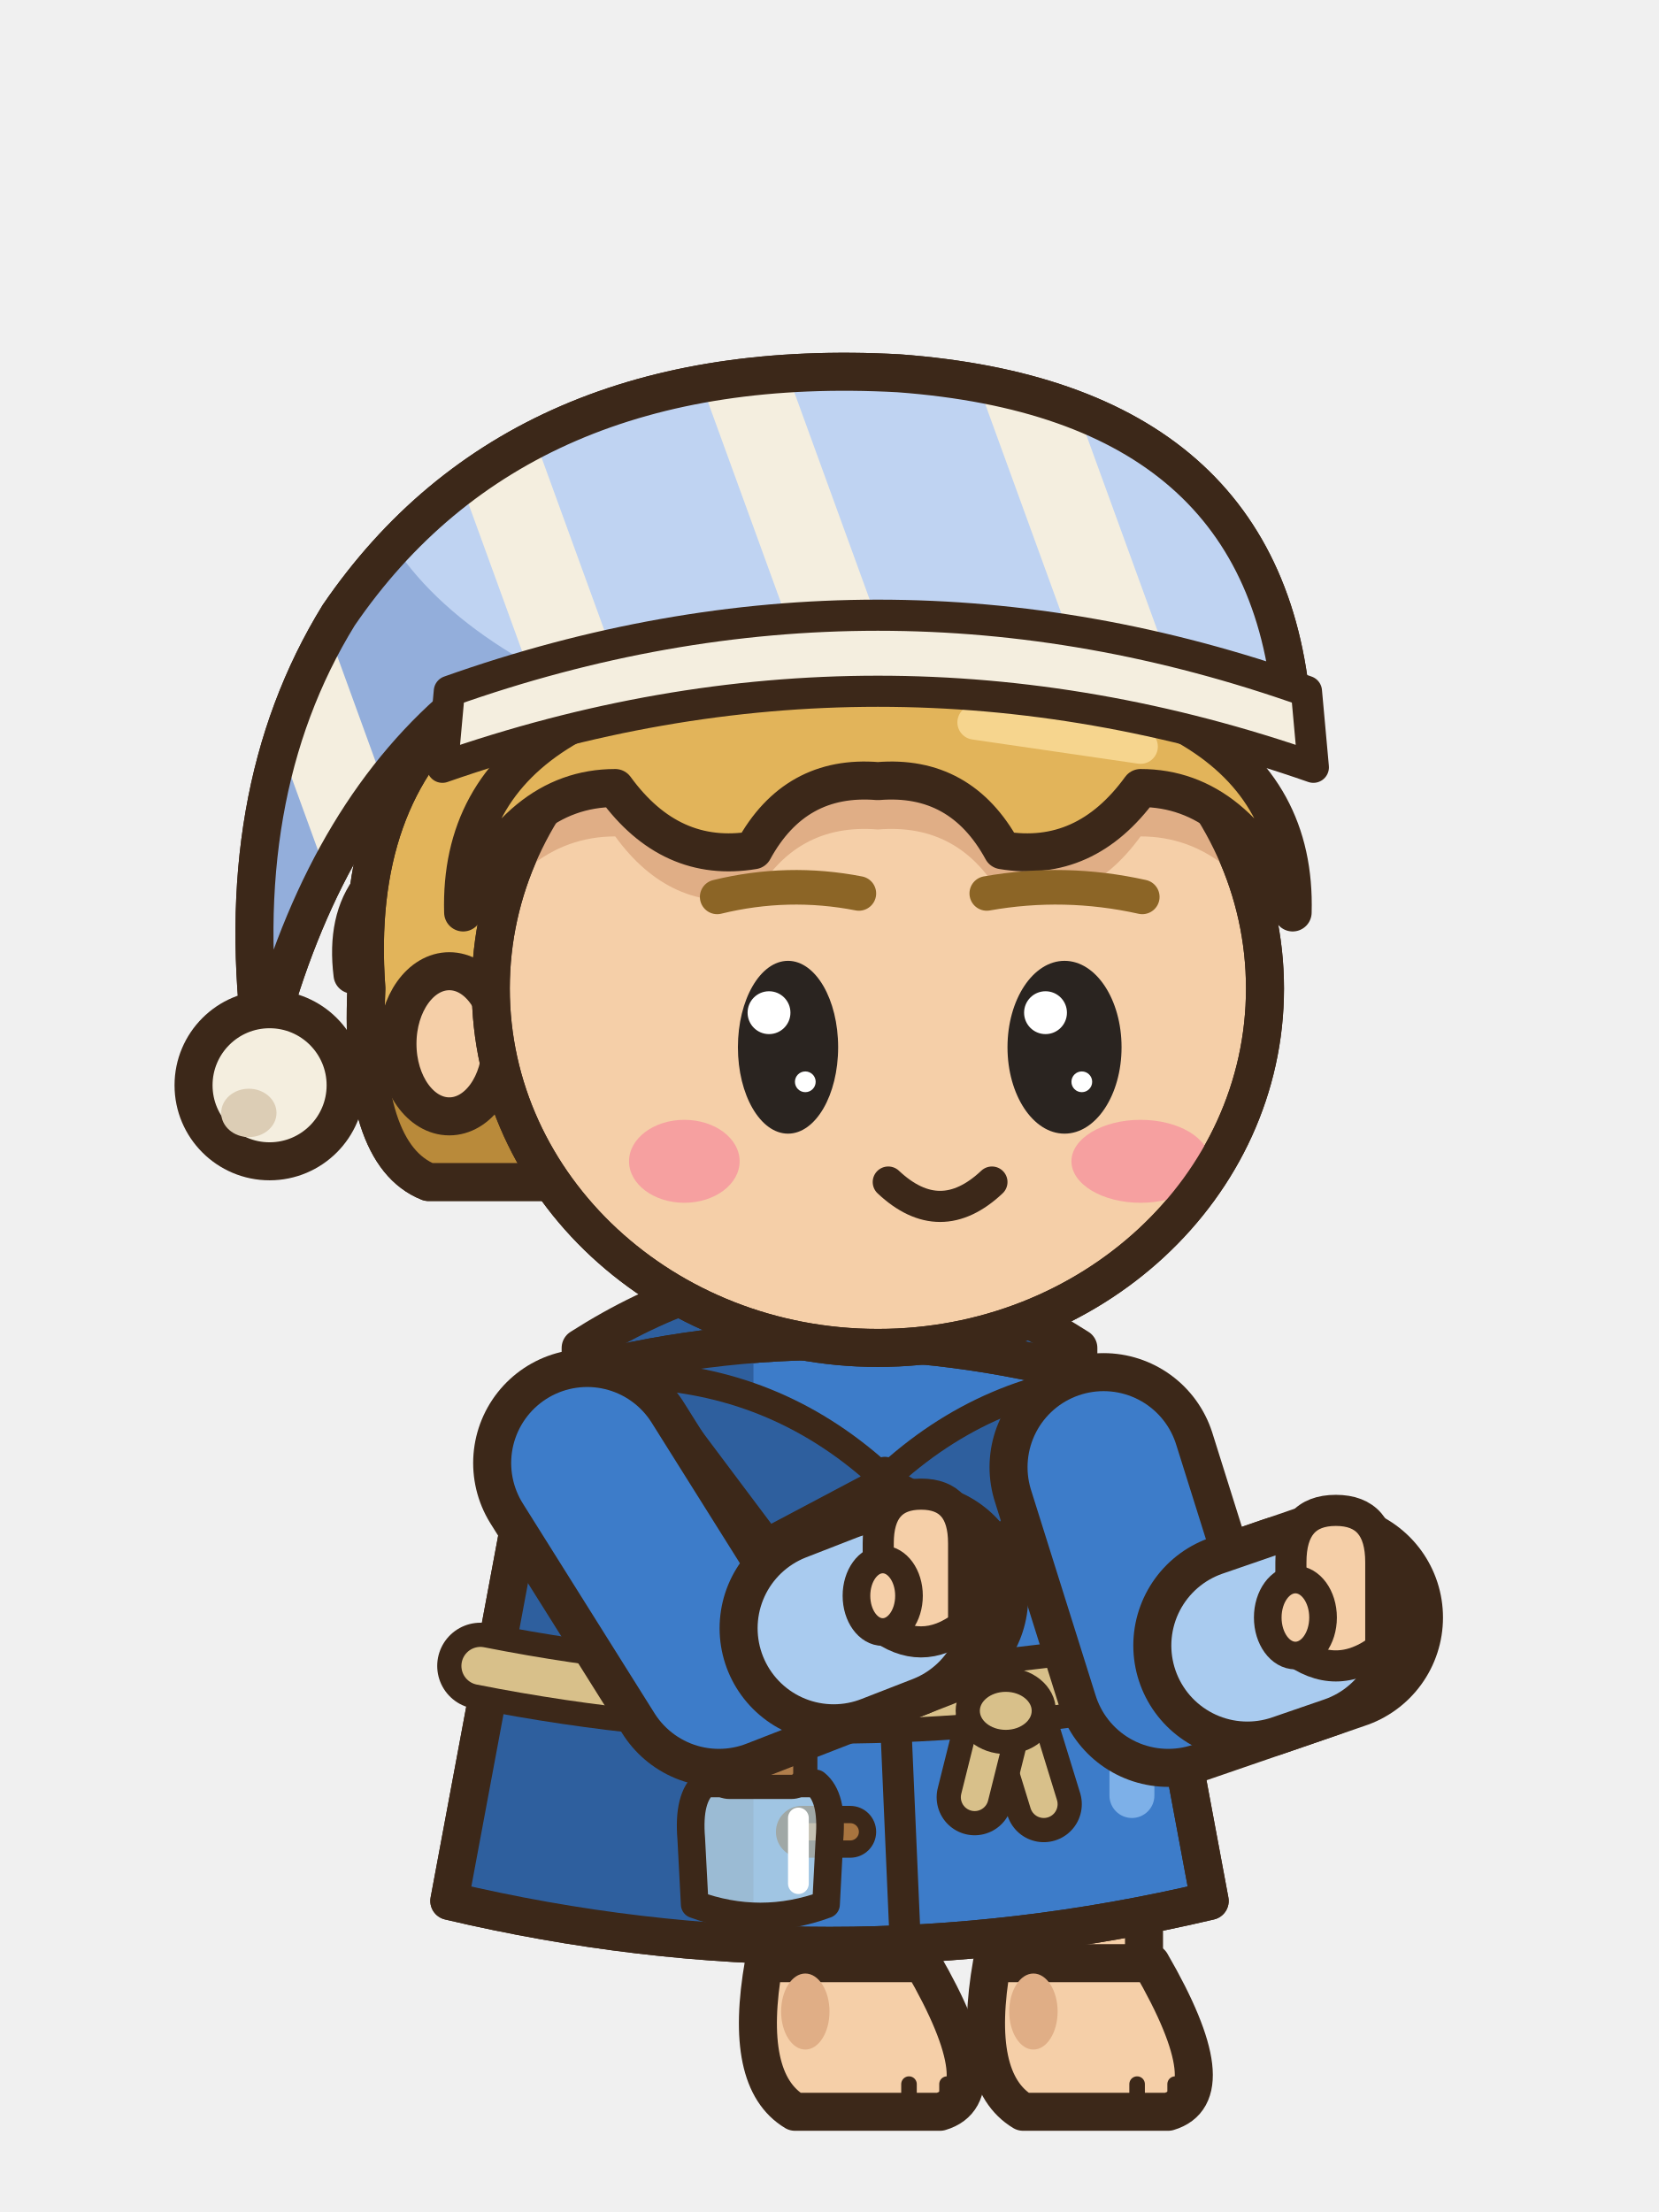
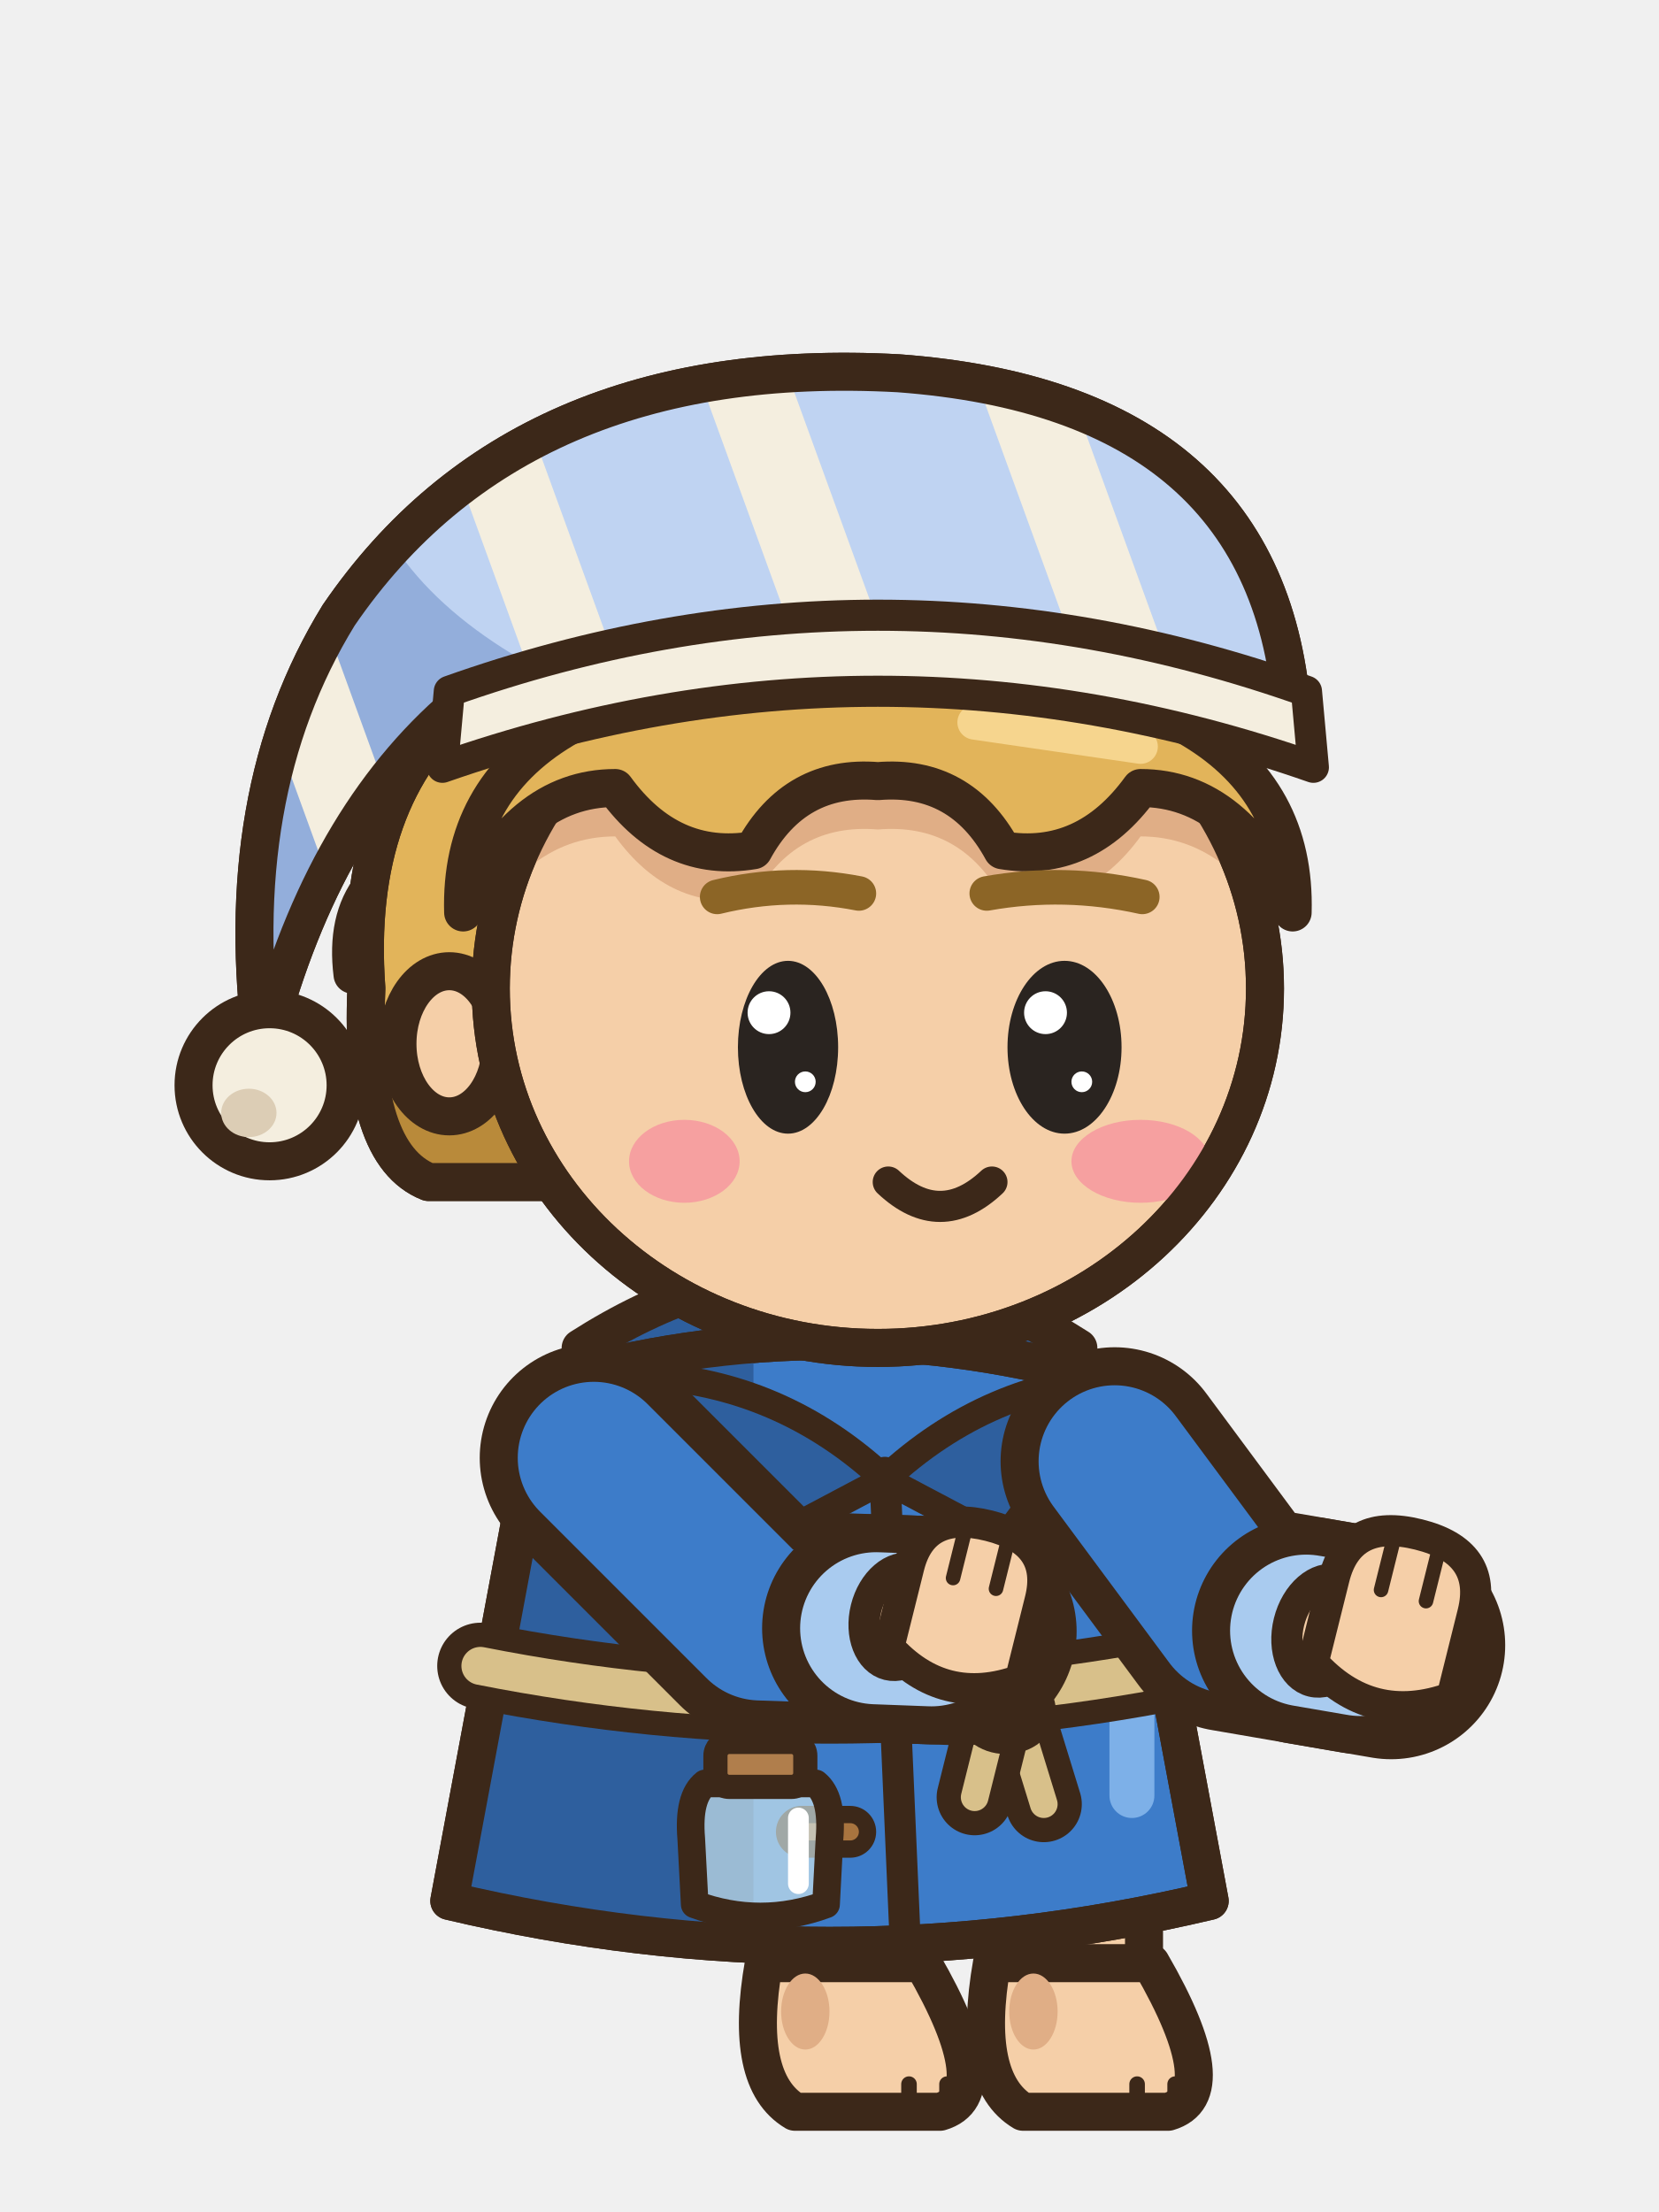
<svg xmlns="http://www.w3.org/2000/svg" width="48" height="64" viewBox="0 0 48 64">
  <g transform="translate(48 0) scale(-1 1)">
    <g transform="translate(0 2.6)">
      <path d="M16.8,36.4 Q24,31.8 31.2,36.4 L31.2,38.6 L16.8,38.6 Z" fill="#2E5F9E" stroke="#3C2819" stroke-width="1.1" stroke-linejoin="round" stroke-linecap="round" />
    </g>
    <line x1="27.8" y1="52.6" x2="23.6" y2="53" stroke="#3C2819" stroke-width="6.2" stroke-linecap="round" />
    <line x1="27.8" y1="52.6" x2="23.6" y2="53" stroke="#F5CFA8" stroke-width="4" stroke-linecap="round" />
    <rect x="21.5" y="53" width="4.2" height="5" rx="1.6" fill="#F5CFA8" stroke="#3C2819" stroke-width="1.1" stroke-linejoin="round" stroke-linecap="round" />
    <rect x="24.1" y="53.6" width="1.1" height="3.4" rx="0.5" fill="#E0AE86" />
    <path d="M21.3,56.8 L25.9,56.8 Q26.5,60.2 25,61.1 L20.8,61.1 Q19.1,60.6 21.3,56.8 Z" fill="#F5CFA8" stroke="#3C2819" stroke-width="1.1" stroke-linejoin="round" stroke-linecap="round" />
    <ellipse cx="24.7" cy="58.2" rx="0.7" ry="1.1" fill="#E0AE86" stroke="none" />
    <line x1="20.6" y1="60.3" x2="20.6" y2="60.9" stroke="#3C2819" stroke-width="0.45" stroke-linecap="round" />
    <line x1="21.7" y1="60.3" x2="21.7" y2="60.9" stroke="#3C2819" stroke-width="0.45" stroke-linecap="round" />
    <line x1="21.2" y1="52.6" x2="17" y2="53" stroke="#3C2819" stroke-width="6.2" stroke-linecap="round" />
    <line x1="21.2" y1="52.6" x2="17" y2="53" stroke="#F5CFA8" stroke-width="4" stroke-linecap="round" />
    <rect x="14.9" y="53" width="4.2" height="5" rx="1.6" fill="#F5CFA8" stroke="#3C2819" stroke-width="1.1" stroke-linejoin="round" stroke-linecap="round" />
    <rect x="17.5" y="53.6" width="1.1" height="3.4" rx="0.5" fill="#E0AE86" />
    <path d="M14.7,56.8 L19.3,56.8 Q19.9,60.2 18.4,61.1 L14.2,61.1 Q12.5,60.6 14.7,56.8 Z" fill="#F5CFA8" stroke="#3C2819" stroke-width="1.1" stroke-linejoin="round" stroke-linecap="round" />
    <ellipse cx="18.1" cy="58.2" rx="0.7" ry="1.1" fill="#E0AE86" stroke="none" />
    <line x1="14" y1="60.3" x2="14" y2="60.9" stroke="#3C2819" stroke-width="0.45" stroke-linecap="round" />
    <line x1="15.1" y1="60.3" x2="15.1" y2="60.9" stroke="#3C2819" stroke-width="0.45" stroke-linecap="round" />
    <g transform="translate(0 2.6)">
      <path d="M15.8,37.4 Q24,35 32.2,37.4 L35,52.4 Q24,55 13,52.4 Z" fill="#3D7CC9" stroke="#3C2819" stroke-width="1.1" stroke-linejoin="round" stroke-linecap="round" />
      <clipPath id="onseassistendre1c">
        <path d="M15.8,37.4 Q24,35 32.2,37.4 L35,52.4 Q24,55 13,52.4 Z" />
      </clipPath>
      <g clip-path="url(#onseassistendre1c)">
        <rect x="26.2" y="34" width="10" height="22" fill="#2E5F9E" />
        <path d="M12,52 Q24,54.8 36,52 L36,57 L12,57 Z" fill="#2E5F9E" />
        <rect x="14.6" y="39" width="1.3" height="11" rx="0.65" fill="#7DB0E8" />
      </g>
      <path d="M15.8,37.4 Q24,35 32.2,37.4 L35,52.4 Q24,55 13,52.4 Z" fill="none" stroke="#3C2819" stroke-width="1.1" stroke-linejoin="round" stroke-linecap="round" />
      <path d="M15.4,37.2 Q19.4,37.4 22.4,40.2 L19,42 Z" fill="#2E5F9E" stroke="#3C2819" stroke-width="0.8" stroke-linejoin="round" stroke-linecap="round" />
      <path d="M29.4,37.2 Q25.4,37.4 22.4,40.2 L25.8,42 Z" fill="#2E5F9E" stroke="#3C2819" stroke-width="0.8" stroke-linejoin="round" stroke-linecap="round" />
      <path d="M22.4,40 L21.8,53.8" fill="none" stroke="#3C2819" stroke-width="0.9" stroke-linejoin="round" stroke-linecap="round" />
      <rect x="22.9" y="42.1" width="2.4" height="1" rx="0.5" fill="#A8743F" stroke="#3C2819" stroke-width="0.5" />
      <rect x="22.9" y="49.9" width="2.4" height="1" rx="0.5" fill="#A8743F" stroke="#3C2819" stroke-width="0.5" />
      <path d="M13.9,45.6 Q24,47.6 34.1,45.6" fill="none" stroke="#3C2819" stroke-width="2.5" stroke-linecap="round" />
      <path d="M13.9,45.6 Q24,47.6 34.1,45.6" fill="none" stroke="#D8C08A" stroke-width="1.1" stroke-linecap="round" />
      <path d="M18.6,47 L17.8,49.6" fill="none" stroke="#3C2819" stroke-width="2.2" stroke-linecap="round" />
      <path d="M18.6,47 L17.8,49.6" fill="none" stroke="#D8C08A" stroke-width="0.8" stroke-linecap="round" />
      <path d="M19.2,47 L19.8,49.4" fill="none" stroke="#3C2819" stroke-width="2.2" stroke-linecap="round" />
      <path d="M19.2,47 L19.8,49.4" fill="none" stroke="#D8C08A" stroke-width="0.8" stroke-linecap="round" />
      <ellipse cx="18.9" cy="46.9" rx="1.1" ry="0.9" fill="#D8C08A" stroke="#3C2819" stroke-width="0.7" stroke-linejoin="round" stroke-linecap="round" />
      <line x1="26" y1="47.1" x2="26" y2="48.4" stroke="#3C2819" stroke-width="0.6" stroke-linecap="round" />
      <path d="M24.4,49 L27.6,49 Q28.1,49.4 28,50.6 L27.9,52.5 Q26,53.2 24.1,52.5 L24,50.6 Q23.9,49.4 24.4,49 Z" fill="#D6ECF2" fill-opacity="0.65" stroke="#3C2819" stroke-width="0.8" stroke-linejoin="round" />
      <path d="M24.9,50 L24.9,51.9" stroke="#FFFFFF" stroke-width="0.6" stroke-linecap="round" />
      <rect x="24.7" y="47.8" width="2.6" height="1.3" rx="0.4" fill="#B07E4C" stroke="#3C2819" stroke-width="0.7" />
    </g>
-     <path d="M31.01,42.33 L27.2,48.4 L21.55,46.2" fill="none" stroke="#3C2819" stroke-width="6.6" stroke-linecap="round" stroke-linejoin="round" />
-     <path d="M31.01,42.33 L27.2,48.4 L21.55,46.2" fill="none" stroke="#3D7CC9" stroke-width="4.4" stroke-linecap="round" stroke-linejoin="round" />
-     <line x1="23.88" y1="47.11" x2="22.39" y2="46.53" stroke="#3C2819" stroke-width="6.6" stroke-linecap="round" />
-     <line x1="23.88" y1="47.11" x2="22.39" y2="46.53" stroke="#A9CBEF" stroke-width="4.4" stroke-linecap="round" />
-     <path d="M20.12,47.03 L20.12,44.65 Q20.12,43.23 21.35,43.23 Q22.59,43.23 22.59,44.65 L22.59,47.03 Q21.35,47.98 20.12,47.03 Z" fill="#F5CFA8" stroke="#3C2819" stroke-width="0.9" stroke-linejoin="round" stroke-linecap="round" />
-     <ellipse cx="22.46" cy="46.17" rx="0.76" ry="1.05" fill="#F5CFA8" stroke="#3C2819" stroke-width="0.8" stroke-linejoin="round" stroke-linecap="round" />
-     <path d="M16.07,42.45 L14.2,48.4 L9.55,46.8" fill="none" stroke="#3C2819" stroke-width="6.6" stroke-linecap="round" stroke-linejoin="round" />
-     <path d="M16.07,42.45 L14.2,48.4 L9.55,46.8" fill="none" stroke="#3D7CC9" stroke-width="4.4" stroke-linecap="round" stroke-linejoin="round" />
-     <line x1="11.91" y1="47.61" x2="10.4" y2="47.09" stroke="#3C2819" stroke-width="6.6" stroke-linecap="round" />
-     <line x1="11.91" y1="47.61" x2="10.4" y2="47.09" stroke="#A9CBEF" stroke-width="4.4" stroke-linecap="round" />
-     <path d="M8.05,47.7 L8.05,45.2 Q8.05,43.7 9.35,43.7 Q10.65,43.7 10.65,45.2 L10.65,47.7 Q9.35,48.7 8.05,47.7 Z" fill="#F5CFA8" stroke="#3C2819" stroke-width="0.9" stroke-linejoin="round" stroke-linecap="round" />
-     <ellipse cx="10.52" cy="46.8" rx="0.8" ry="1.1" fill="#F5CFA8" stroke="#3C2819" stroke-width="0.8" stroke-linejoin="round" stroke-linecap="round" />
+     <path d="M30.82,42.18 L26,47 L20.15,47.2" fill="none" stroke="#3C2819" stroke-width="6.6" stroke-linecap="round" stroke-linejoin="round" />
+     <path d="M30.82,42.18 L26,47 L20.15,47.2" fill="none" stroke="#3D7CC9" stroke-width="4.4" stroke-linecap="round" stroke-linejoin="round" />
+     <line x1="22.65" y1="47.11" x2="21.05" y2="47.17" stroke="#3C2819" stroke-width="6.6" stroke-linecap="round" />
+     <line x1="22.65" y1="47.11" x2="21.05" y2="47.17" stroke="#A9CBEF" stroke-width="4.4" stroke-linecap="round" />
+     <g transform="rotate(-14 20.15 47.2)">
+       <ellipse cx="22.01" cy="47.23" rx="1.01" ry="1.43" fill="#F5CFA8" stroke="#3C2819" stroke-width="0.9" stroke-linejoin="round" stroke-linecap="round" />
+       <path d="M18.19,48.16 L18.19,45.77 Q18.19,44.05 20.15,44.05 Q22.11,44.05 22.11,45.77 L22.11,48.16 Q20.15,49.48 18.19,48.16 Z" fill="#F5CFA8" stroke="#3C2819" stroke-width="0.9" stroke-linejoin="round" stroke-linecap="round" />
+       <line x1="19.51" y1="44.4" x2="19.51" y2="45.77" stroke="#3C2819" stroke-width="0.42" stroke-linecap="round" />
+       <line x1="20.79" y1="44.4" x2="20.79" y2="45.77" stroke="#3C2819" stroke-width="0.42" stroke-linecap="round" />
+     </g>
+     <path d="M15.75,42.28 L12.4,46.8 L7.75,47.6" fill="none" stroke="#3C2819" stroke-width="6.6" stroke-linecap="round" stroke-linejoin="round" />
+     <path d="M15.75,42.28 L12.4,46.8 L7.75,47.6" fill="none" stroke="#3D7CC9" stroke-width="4.4" stroke-linecap="round" stroke-linejoin="round" />
+     <line x1="10.21" y1="47.18" x2="8.64" y2="47.45" stroke="#3C2819" stroke-width="6.6" stroke-linecap="round" />
+     <line x1="10.21" y1="47.18" x2="8.64" y2="47.45" stroke="#A9CBEF" stroke-width="4.4" stroke-linecap="round" />
+     <g transform="rotate(-14 7.75 47.6)">
+       <ellipse cx="9.72" cy="47.66" rx="1.06" ry="1.51" fill="#F5CFA8" stroke="#3C2819" stroke-width="0.9" stroke-linejoin="round" stroke-linecap="round" />
+       <path d="M5.68,48.64 L5.68,46.12 Q5.68,44.3 7.75,44.3 Q9.82,44.3 9.82,46.12 L9.82,48.64 Q7.75,50.04 5.68,48.64 Z" fill="#F5CFA8" stroke="#3C2819" stroke-width="0.9" stroke-linejoin="round" stroke-linecap="round" />
+       <line x1="7.08" y1="44.65" x2="7.08" y2="46.12" stroke="#3C2819" stroke-width="0.42" stroke-linecap="round" />
+       <line x1="8.42" y1="44.65" x2="8.42" y2="46.12" stroke="#3C2819" stroke-width="0.42" stroke-linecap="round" />
+     </g>
    <g transform="translate(0 2.6)">
      <g transform="translate(0 4.4)">
        <path d="M34.8,17.4 Q38.2,18 37.8,21.2 Q36.4,19.6 34.8,19.8 Z" fill="#E2B45A" stroke="#3C2819" stroke-width="1.1" stroke-linejoin="round" stroke-linecap="round" />
        <path d="M12,21.6 Q10.6,10.6 24,10.4 Q38.2,10.6 37.4,21.6 Q37.6,26.4 35.6,27.2 L14,27.2 Q12.2,26.4 12,21.6 Z" fill="#E2B45A" stroke="#3C2819" stroke-width="1.1" stroke-linejoin="round" stroke-linecap="round" />
        <clipPath id="onseassistendre1h">
          <path d="M12,21.6 Q10.6,10.6 24,10.4 Q38.2,10.6 37.4,21.6 Q37.6,26.4 35.6,27.2 L14,27.2 Q12.2,26.4 12,21.6 Z" />
        </clipPath>
        <g clip-path="url(#onseassistendre1h)">
          <rect x="8" y="24.2" width="32" height="6" fill="#B98A3A" />
        </g>
        <path d="M12,21.6 Q10.6,10.6 24,10.4 Q38.2,10.6 37.4,21.6 Q37.6,26.4 35.6,27.2 L14,27.2 Q12.2,26.4 12,21.6 Z" fill="none" stroke="#3C2819" stroke-width="1.1" stroke-linejoin="round" stroke-linecap="round" />
        <ellipse cx="35" cy="23.2" rx="1.5" ry="2.1" fill="#F5CFA8" stroke="#3C2819" stroke-width="1.1" stroke-linejoin="round" stroke-linecap="round" />
        <path d="M11.4,21.6 a11.2,10.4 0 1,0 22.4,0 a11.2,10.4 0 1,0 -22.4,0 Z" fill="#F5CFA8" stroke="#3C2819" stroke-width="1.1" stroke-linejoin="round" stroke-linecap="round" />
        <clipPath id="onseassistendre1f">
          <path d="M11.4,21.6 a11.2,10.4 0 1,0 22.4,0 a11.2,10.4 0 1,0 -22.4,0 Z" />
        </clipPath>
        <g clip-path="url(#onseassistendre1f)">
          <path d="M10.6,19.4 Q10.4,12.4 22.6,12.2 Q34.8,12.4 34.6,19.4 Q33,15.8 30.2,15.8 Q28.6,18 26.2,17.6 Q25,15.4 22.6,15.6 Q20.2,15.4 19,17.6 Q16.6,18 15,15.8 Q12.2,15.8 10.6,19.4 Z" fill="#E0AE86" transform="translate(0 1.4)" />
          <ellipse cx="15" cy="26.6" rx="2" ry="1.2" fill="#F6A0A0" stroke="none" />
          <ellipse cx="28.2" cy="26.6" rx="1.6" ry="1.2" fill="#F6A0A0" stroke="none" />
        </g>
        <path d="M11.4,21.6 a11.2,10.4 0 1,0 22.4,0 a11.2,10.4 0 1,0 -22.4,0 Z" fill="none" stroke="#3C2819" stroke-width="1.1" stroke-linejoin="round" stroke-linecap="round" />
        <path d="M10.6,19.4 Q10.4,12.4 22.6,12.2 Q34.8,12.4 34.6,19.4 Q33,15.8 30.2,15.8 Q28.6,18 26.2,17.6 Q25,15.4 22.6,15.6 Q20.2,15.4 19,17.6 Q16.6,18 15,15.8 Q12.2,15.8 10.6,19.4 Z" fill="#E2B45A" stroke="#3C2819" stroke-width="1.1" stroke-linejoin="round" stroke-linecap="round" />
        <line x1="15" y1="14.6" x2="19.8" y2="13.9" stroke="#F6D58E" stroke-width="1" stroke-linecap="round" />
        <g transform="translate(-1.4 0)">
          <path d="M12,13.8 Q12.6,4.6 23.4,3.8 Q34.4,3.2 39.6,10.8 Q42.8,16 41.8,23.4 Q40.2,17 36.4,13.6 Q30,11.4 24,11.6 Q17,11.6 12,13.8 Z" fill="#BFD3F2" stroke="#3C2819" stroke-width="1.1" stroke-linejoin="round" stroke-linecap="round" />
          <clipPath id="onseassistendre1k">
            <path d="M12,13.8 Q12.6,4.6 23.4,3.8 Q34.4,3.2 39.6,10.8 Q42.8,16 41.8,23.4 Q40.2,17 36.4,13.6 Q30,11.4 24,11.6 Q17,11.6 12,13.8 Z" />
          </clipPath>
          <g clip-path="url(#onseassistendre1k)">
            <rect x="8" y="0" width="38" height="22" fill="#93AEDB" />
            <ellipse cx="22" cy="5.6" rx="17" ry="9.4" fill="#BFD3F2" />
            <path d="M20,0 L22.6,0 L14.6,22 L12,22 Z" fill="#F4EEDF" />
            <path d="M28,0 L30.6,0 L22.6,22 L20,22 Z" fill="#F4EEDF" />
            <path d="M36,0 L38.6,0 L30.6,22 L28,22 Z" fill="#F4EEDF" />
            <path d="M44,0 L46.6,0 L38.6,22 L36,22 Z" fill="#F4EEDF" />
          </g>
          <path d="M12,13.8 Q12.6,4.6 23.4,3.8 Q34.4,3.2 39.6,10.8 Q42.8,16 41.8,23.4 Q40.2,17 36.4,13.6 Q30,11.4 24,11.6 Q17,11.6 12,13.8 Z" fill="none" stroke="#3C2819" stroke-width="1.1" stroke-linejoin="round" stroke-linecap="round" />
          <ellipse cx="41.6" cy="24.4" rx="2.2" ry="2.2" fill="#F4EEDF" stroke="#3C2819" stroke-width="1.1" stroke-linejoin="round" stroke-linecap="round" />
          <ellipse cx="42.2" cy="25.2" rx="0.8" ry="0.7" fill="#DCCDB5" stroke="none" />
          <path d="M11.6,13 Q24,8.6 36.4,13 L36.6,15.2 Q24,10.8 11.4,15.2 Z" fill="#F4EEDF" stroke="#3C2819" stroke-width="0.9" stroke-linejoin="round" stroke-linecap="round" />
        </g>
        <path d="M14.95,18.95 Q17.2,18.45 19.45,18.85" fill="none" stroke="#8C6526" stroke-width="1" stroke-linecap="round" />
        <path d="M27.25,18.95 Q25.2,18.45 23.15,18.85" fill="none" stroke="#8C6526" stroke-width="1" stroke-linecap="round" />
        <ellipse cx="17.2" cy="23.3" rx="1.65" ry="2.5" fill="#2A2420" stroke="none" />
        <ellipse cx="17.75" cy="22.3" rx="0.62" ry="0.62" fill="#FFFFFF" stroke="none" />
        <ellipse cx="16.7" cy="24.3" rx="0.3" ry="0.3" fill="#FFFFFF" stroke="none" />
        <ellipse cx="25.2" cy="23.3" rx="1.45" ry="2.5" fill="#2A2420" stroke="none" />
        <ellipse cx="25.75" cy="22.3" rx="0.62" ry="0.62" fill="#FFFFFF" stroke="none" />
        <ellipse cx="24.7" cy="24.3" rx="0.3" ry="0.3" fill="#FFFFFF" stroke="none" />
        <path d="M19.3,27.2 Q20.8,28.61 22.3,27.2" fill="none" stroke="#3C2819" stroke-width="0.9" stroke-linejoin="round" stroke-linecap="round" />
      </g>
    </g>
  </g>
</svg>
